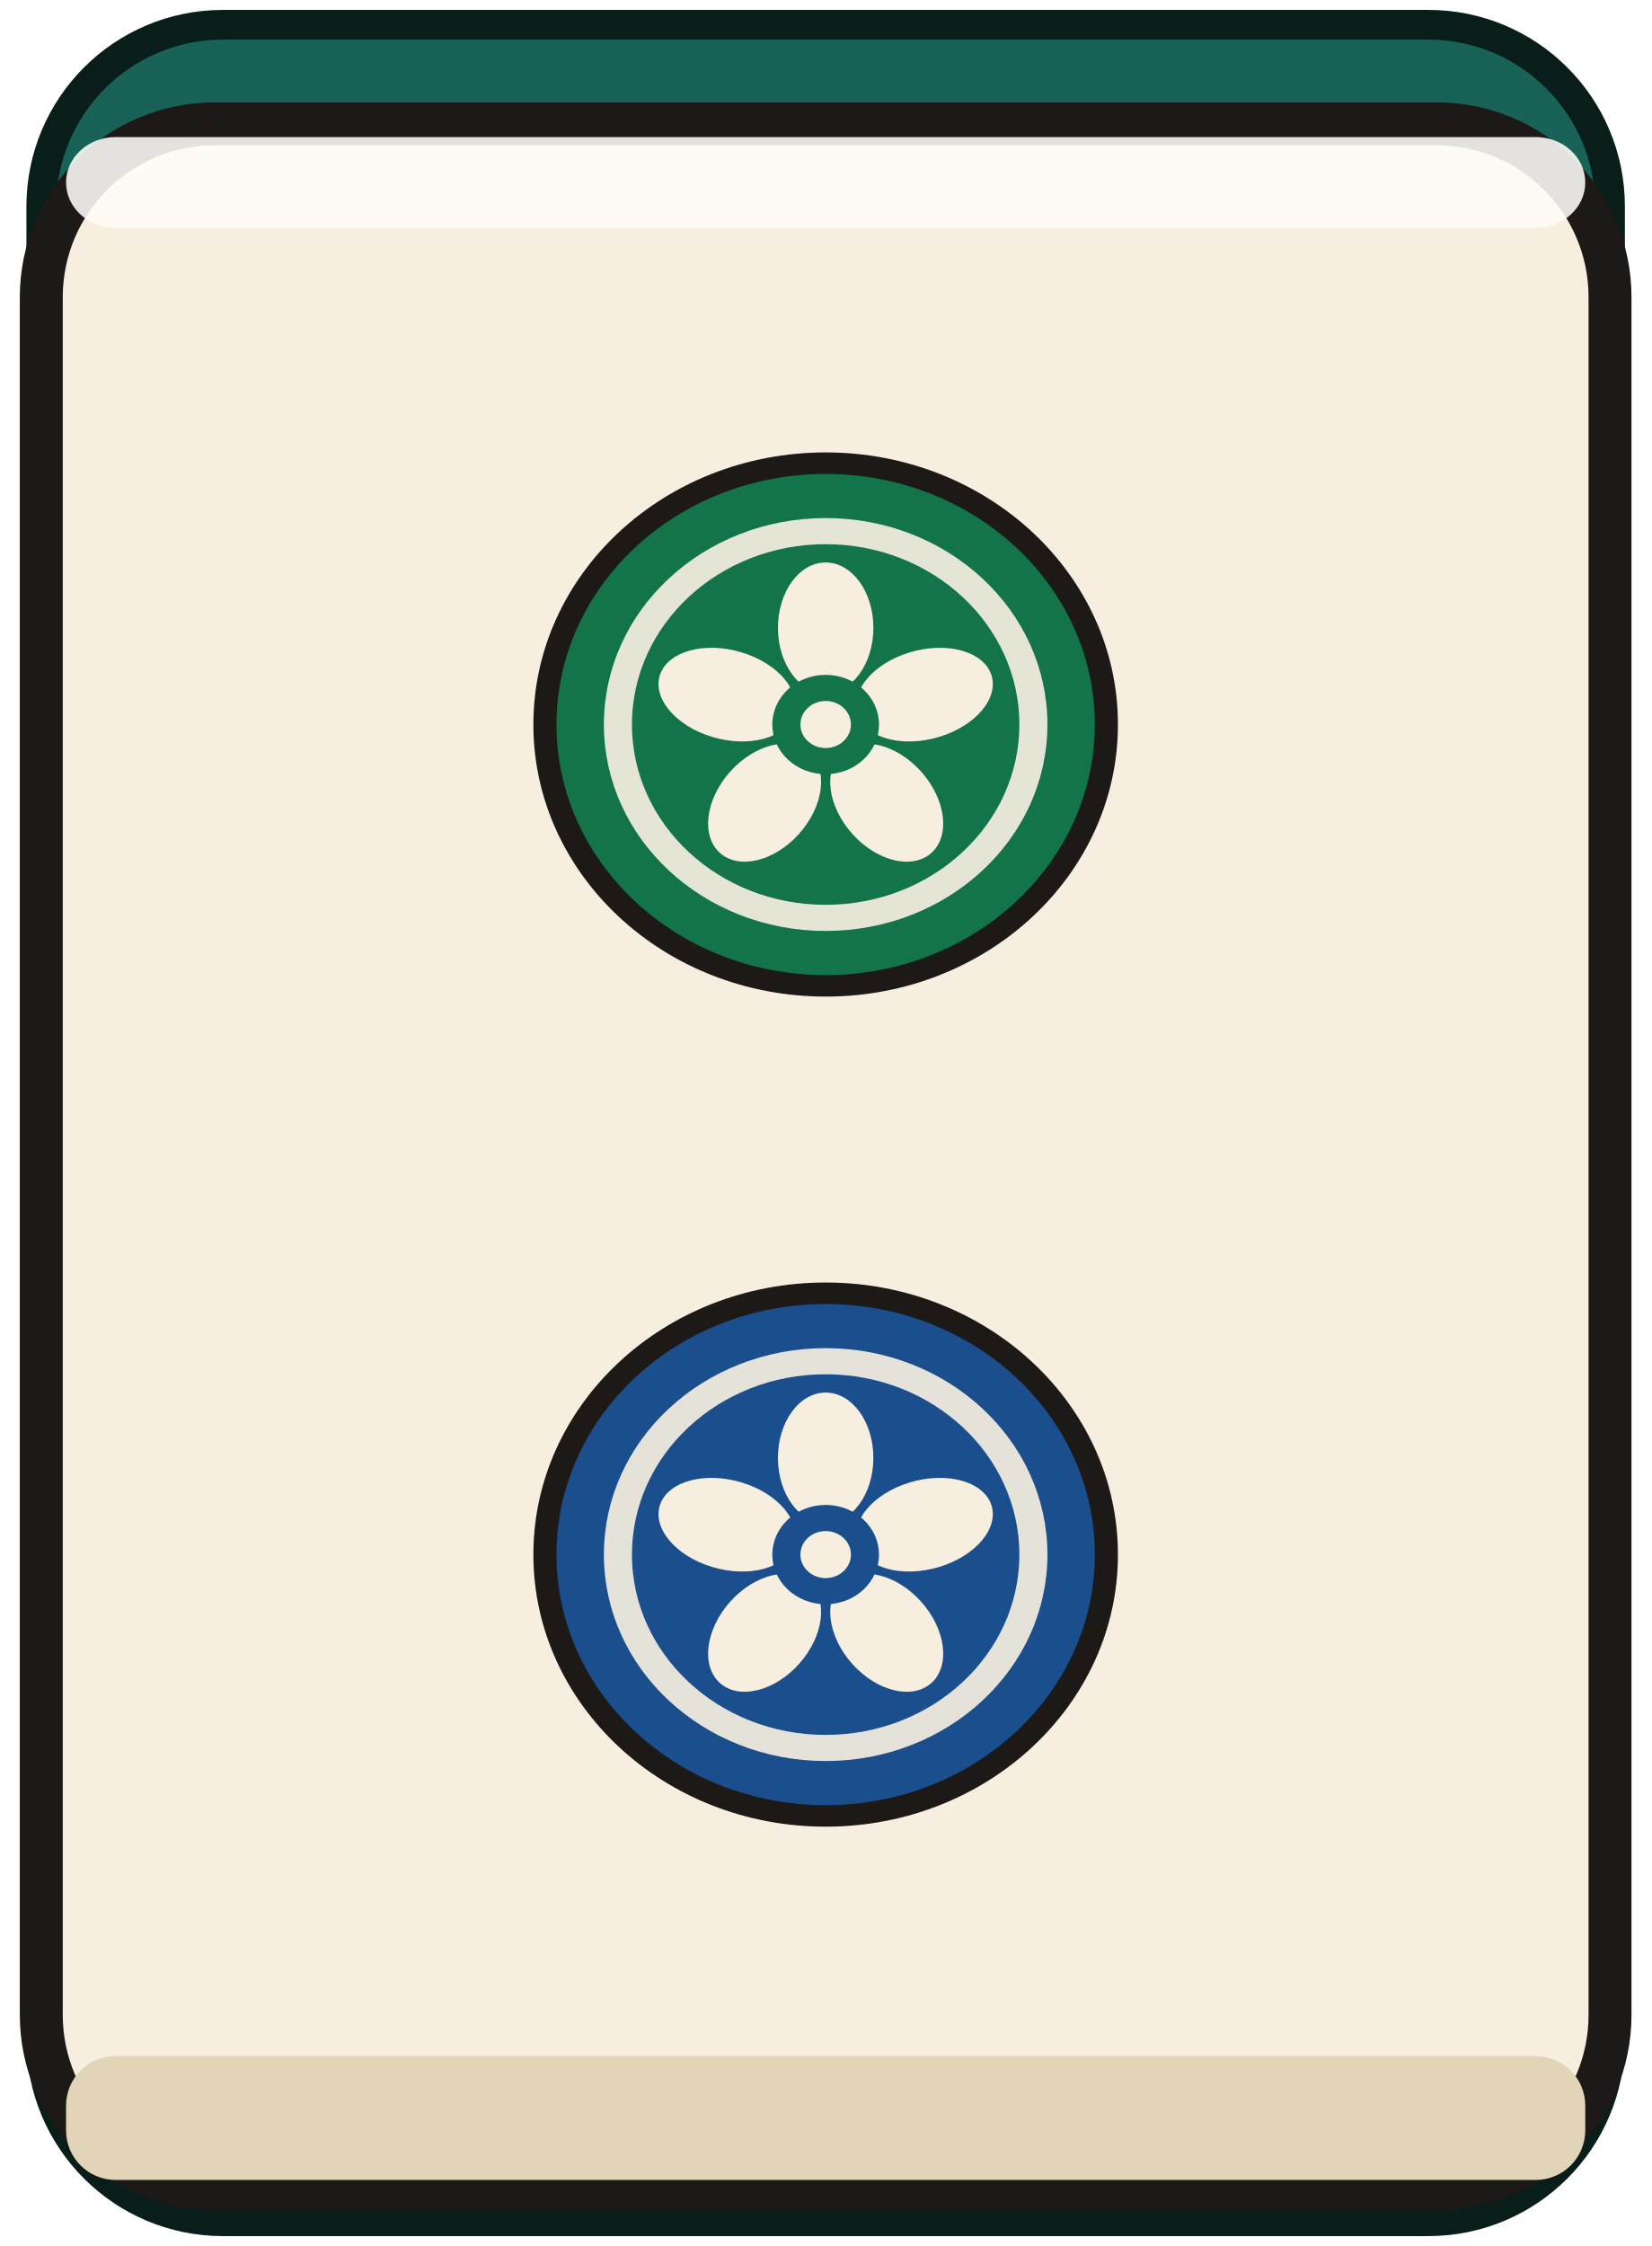
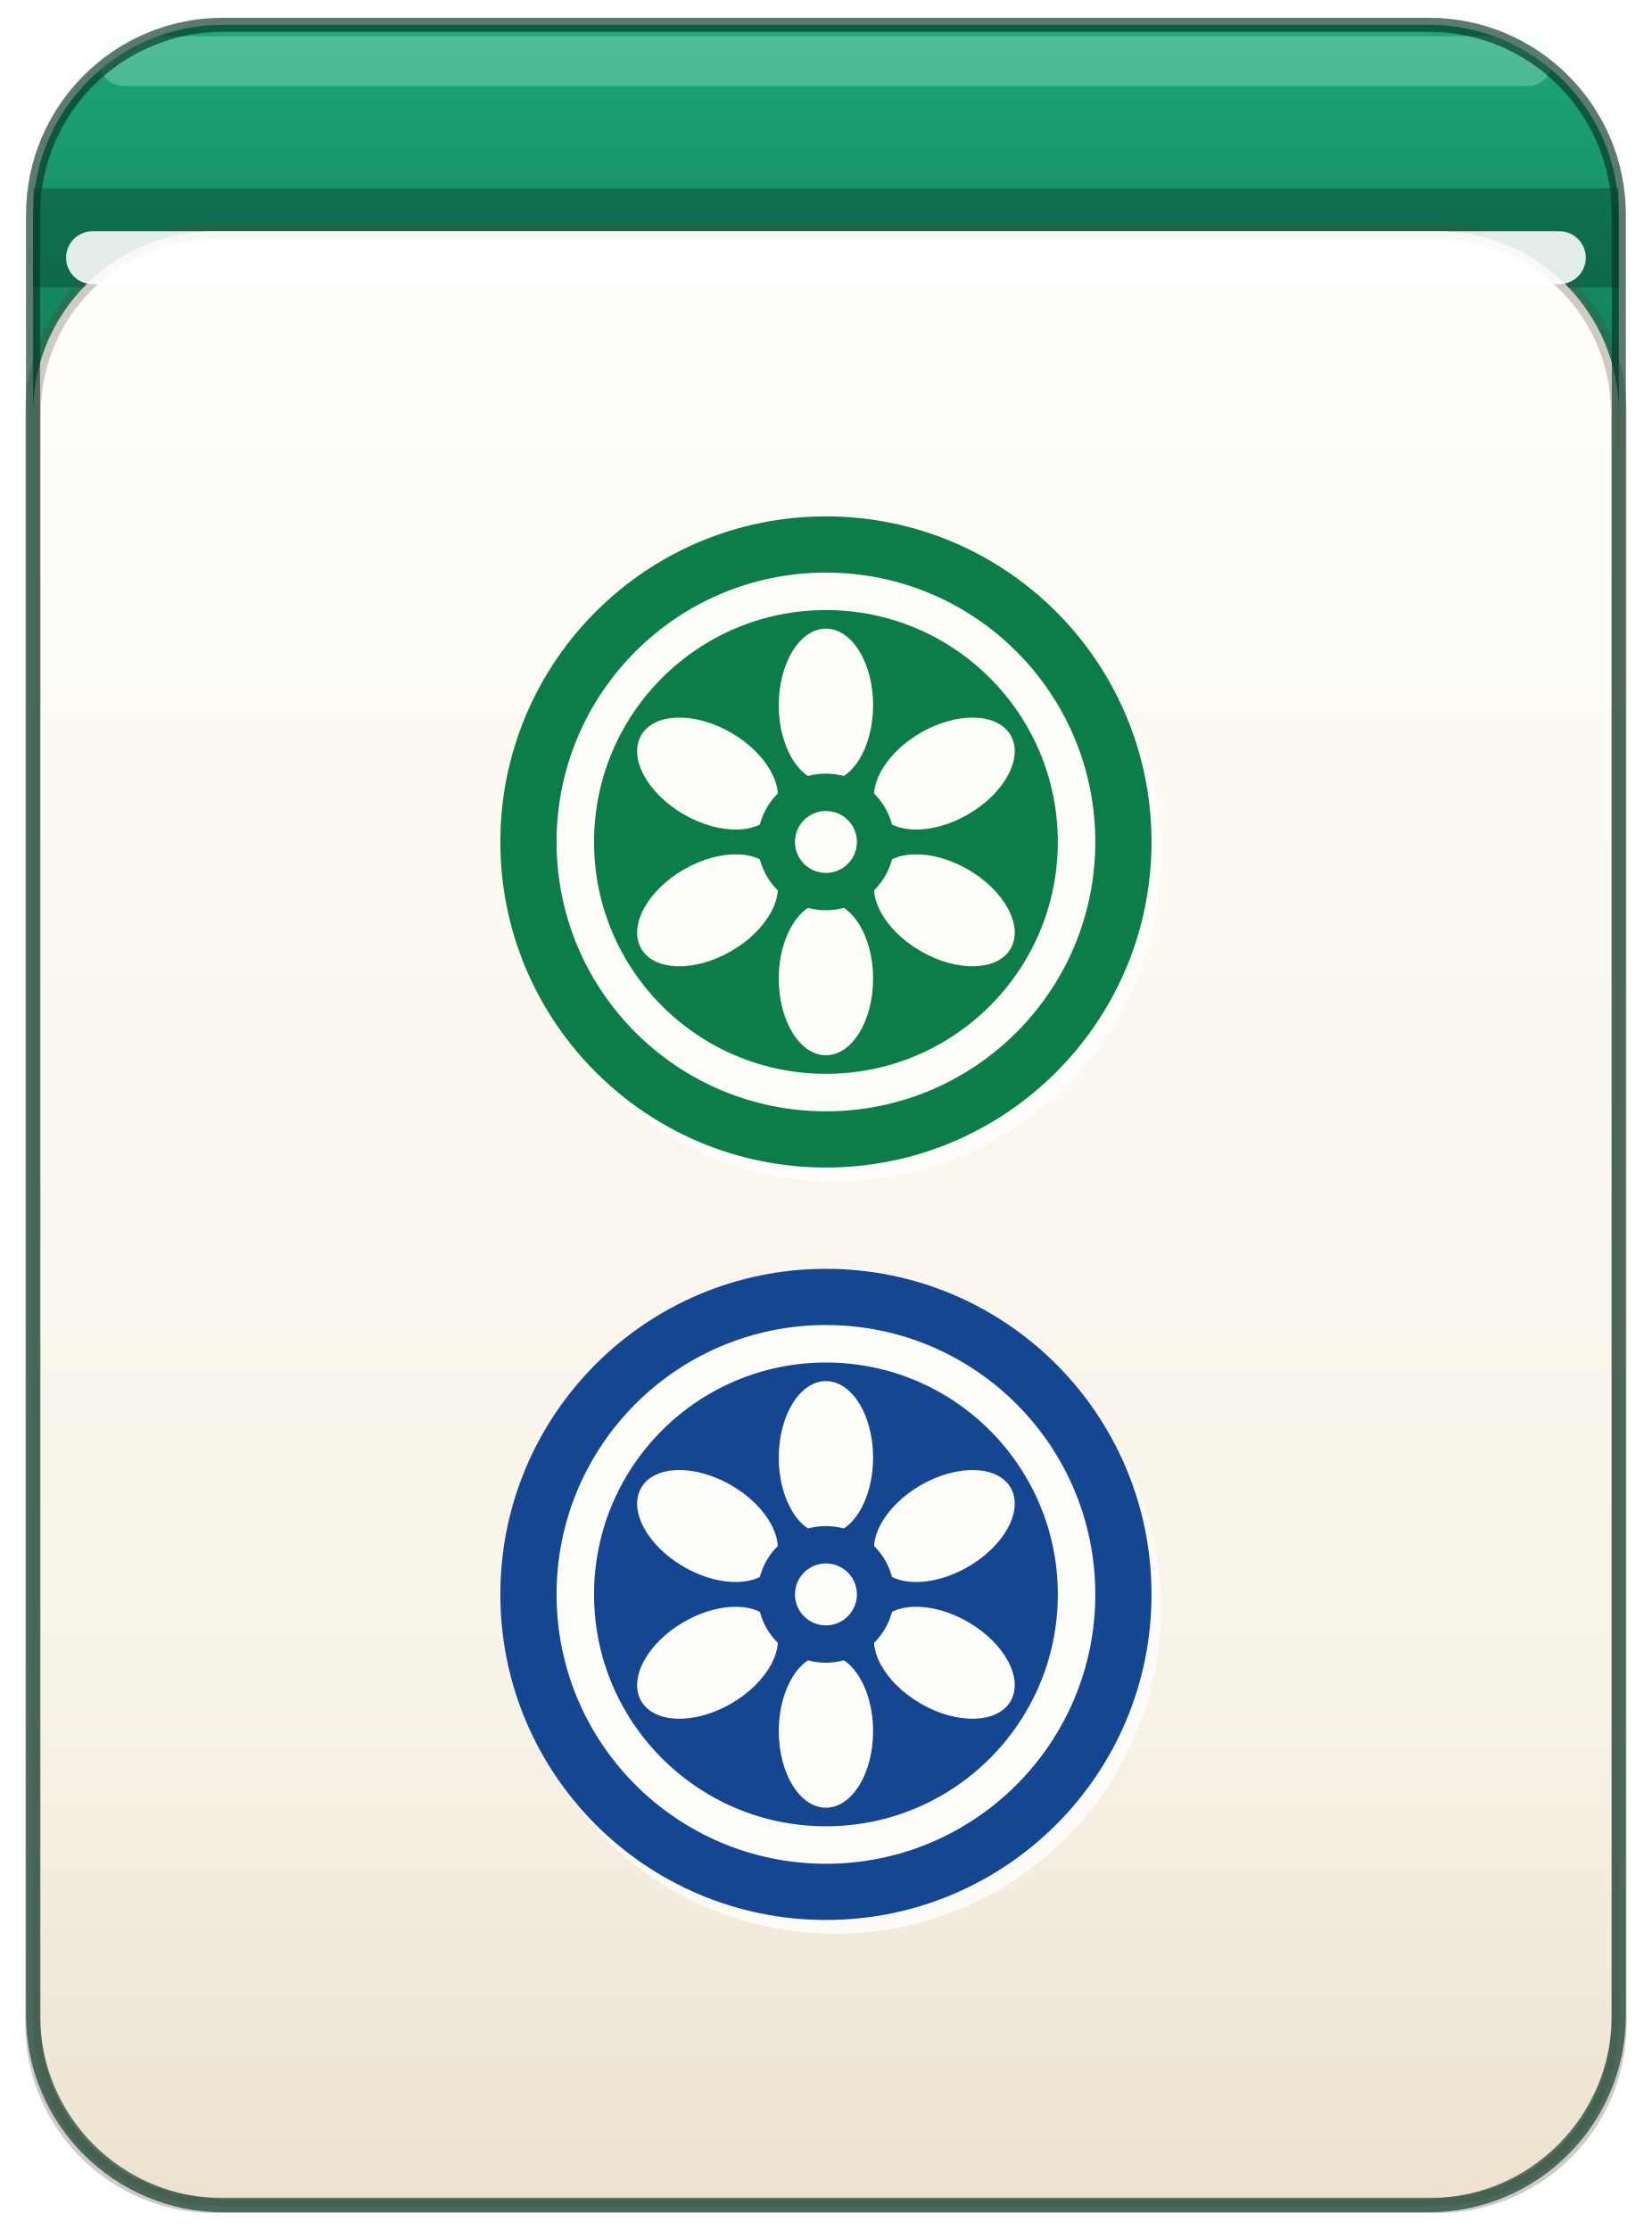
- <svg xmlns="http://www.w3.org/2000/svg" viewBox="0 0 100 136">
-   <rect x="2.5" y="1.5" width="95" height="133" rx="11" fill="#186258" stroke="#091D1B" stroke-width="1.8" />
-   <rect x="2.5" y="7.5" width="95" height="125" rx="10.5" fill="#F6EFE0" stroke="#1C1917" stroke-width="2.6" />
-   <rect x="4" y="8.3" width="92" height="5.5" rx="3" fill="#FFFDF8" opacity="0.88" />
-   <rect x="4" y="124.5" width="92" height="7.5" rx="3" fill="#E2D4B7" />
-   <g transform="translate(0 8.50) scale(1 0.9308)">
+ <svg xmlns="http://www.w3.org/2000/svg" viewBox="0 0 100 135">
+   <defs>
+     <linearGradient id="ivoryFaceGrad" x1="0" y1="0" x2="0" y2="1">
+       <stop offset="0%" stop-color="#FFFEFA" />
+       <stop offset="75%" stop-color="#F8F3E8" />
+       <stop offset="100%" stop-color="#ECE2CE" />
+     </linearGradient>
+     <linearGradient id="ivoryWallGrad" x1="0" y1="0" x2="0" y2="1">
+       <stop offset="0%" stop-color="#E7DBC5" />
+       <stop offset="100%" stop-color="#D3C2A3" />
+     </linearGradient>
+     <linearGradient id="jadeStandingGrad" x1="0" y1="0" x2="0" y2="1">
+       <stop offset="0%" stop-color="#1EA67A" />
+       <stop offset="18%" stop-color="#0E7A56" />
+       <stop offset="100%" stop-color="#074B34" />
+     </linearGradient>
+     <linearGradient id="jadeBackFaceGrad" x1="0" y1="0" x2="1" y2="1">
+       <stop offset="0%" stop-color="#1EA67A" />
+       <stop offset="50%" stop-color="#0E7A56" />
+       <stop offset="100%" stop-color="#074B34" />
+     </linearGradient>
+     <linearGradient id="jadeLipGrad" x1="0" y1="0" x2="0" y2="1">
+       <stop offset="0%" stop-color="#0E7A56" />
+       <stop offset="60%" stop-color="#074B34" />
+       <stop offset="100%" stop-color="#04291D" />
+     </linearGradient>
+   </defs>
+   <rect x="2" y="1.5" width="96" height="132" rx="11.5" fill="url(#jadeStandingGrad)" />
+   <rect x="6" y="2.2" width="88" height="3.0" rx="1.5" fill="rgba(216, 255, 240, 0.26)" />
+   <rect x="2" y="11.4" width="96" height="6" fill="rgba(4, 43, 30, 0.34)" />
+   <rect x="2" y="14" width="96" height="119.5" rx="11.0" fill="url(#ivoryFaceGrad)" stroke="rgba(82, 69, 53, 0.28)" stroke-width="0.95" />
+   <rect x="4" y="14" width="92" height="3.2" rx="1.6" fill="rgba(255, 255, 255, 0.88)" />
+   <rect x="2" y="1.5" width="96" height="132" rx="11.5" fill="none" stroke="rgba(5, 51, 36, 0.65)" stroke-width="0.85" />
+   <g transform="translate(6.20 24.69) scale(0.876)">
    <g>
-       <circle cx="50" cy="38" r="17" fill="#137449" stroke="#1C1917" stroke-width="1.4" />
-       <circle cx="50" cy="38" r="12.58" fill="none" stroke="#F6EFE0" stroke-width="1.70" opacity="0.92" />
-       <g transform="rotate(0 50 38)">
-         <ellipse cx="50" cy="31.71" rx="2.89" ry="4.25" fill="#F6EFE0" />
+       <circle cx="50.65" cy="30.95" r="22.50" fill="rgba(255, 255, 255, 0.78)" />
+       <circle cx="50" cy="30" r="22.50" fill="#0C7D49" />
+       <circle cx="50" cy="30" r="17.32" fill="none" stroke="#FFFEFA" stroke-width="2.59" />
+       <g transform="rotate(0 50 30)">
+         <ellipse cx="50" cy="20.55" rx="3.26" ry="5.29" fill="#FFFEFA" />
      </g>
-       <g transform="rotate(72 50 38)">
-         <ellipse cx="50" cy="31.71" rx="2.89" ry="4.25" fill="#F6EFE0" />
+       <g transform="rotate(60 50 30)">
+         <ellipse cx="50" cy="20.55" rx="3.26" ry="5.29" fill="#FFFEFA" />
      </g>
-       <g transform="rotate(144 50 38)">
-         <ellipse cx="50" cy="31.71" rx="2.89" ry="4.25" fill="#F6EFE0" />
+       <g transform="rotate(120 50 30)">
+         <ellipse cx="50" cy="20.55" rx="3.26" ry="5.29" fill="#FFFEFA" />
      </g>
-       <g transform="rotate(216 50 38)">
-         <ellipse cx="50" cy="31.71" rx="2.89" ry="4.25" fill="#F6EFE0" />
+       <g transform="rotate(180 50 30)">
+         <ellipse cx="50" cy="20.55" rx="3.26" ry="5.29" fill="#FFFEFA" />
      </g>
-       <g transform="rotate(288 50 38)">
-         <ellipse cx="50" cy="31.71" rx="2.89" ry="4.25" fill="#F6EFE0" />
+       <g transform="rotate(240 50 30)">
+         <ellipse cx="50" cy="20.55" rx="3.26" ry="5.29" fill="#FFFEFA" />
      </g>
-       <circle cx="50" cy="38" r="3.23" fill="#137449" />
-       <circle cx="50" cy="38" r="1.53" fill="#F6EFE0" />
+       <g transform="rotate(300 50 30)">
+         <ellipse cx="50" cy="20.55" rx="3.26" ry="5.29" fill="#FFFEFA" />
+       </g>
+       <circle cx="50" cy="30" r="4.72" fill="#0C7D49" />
+       <circle cx="50" cy="30" r="2.14" fill="#FFFEFA" />
    </g>
    <g>
-       <circle cx="50" cy="92" r="17" fill="#1B4E8D" stroke="#1C1917" stroke-width="1.4" />
-       <circle cx="50" cy="92" r="12.58" fill="none" stroke="#F6EFE0" stroke-width="1.70" opacity="0.92" />
-       <g transform="rotate(0 50 92)">
-         <ellipse cx="50" cy="85.71" rx="2.89" ry="4.25" fill="#F6EFE0" />
+       <circle cx="50.65" cy="82.95" r="22.50" fill="rgba(255, 255, 255, 0.78)" />
+       <circle cx="50" cy="82" r="22.50" fill="#144692" />
+       <circle cx="50" cy="82" r="17.32" fill="none" stroke="#FFFEFA" stroke-width="2.59" />
+       <g transform="rotate(0 50 82)">
+         <ellipse cx="50" cy="72.55" rx="3.26" ry="5.29" fill="#FFFEFA" />
      </g>
-       <g transform="rotate(72 50 92)">
-         <ellipse cx="50" cy="85.71" rx="2.89" ry="4.25" fill="#F6EFE0" />
+       <g transform="rotate(60 50 82)">
+         <ellipse cx="50" cy="72.55" rx="3.26" ry="5.29" fill="#FFFEFA" />
      </g>
-       <g transform="rotate(144 50 92)">
-         <ellipse cx="50" cy="85.71" rx="2.89" ry="4.25" fill="#F6EFE0" />
+       <g transform="rotate(120 50 82)">
+         <ellipse cx="50" cy="72.55" rx="3.26" ry="5.29" fill="#FFFEFA" />
      </g>
-       <g transform="rotate(216 50 92)">
-         <ellipse cx="50" cy="85.71" rx="2.89" ry="4.25" fill="#F6EFE0" />
+       <g transform="rotate(180 50 82)">
+         <ellipse cx="50" cy="72.55" rx="3.26" ry="5.29" fill="#FFFEFA" />
      </g>
-       <g transform="rotate(288 50 92)">
-         <ellipse cx="50" cy="85.71" rx="2.89" ry="4.25" fill="#F6EFE0" />
+       <g transform="rotate(240 50 82)">
+         <ellipse cx="50" cy="72.55" rx="3.26" ry="5.29" fill="#FFFEFA" />
      </g>
-       <circle cx="50" cy="92" r="3.23" fill="#1B4E8D" />
-       <circle cx="50" cy="92" r="1.53" fill="#F6EFE0" />
+       <g transform="rotate(300 50 82)">
+         <ellipse cx="50" cy="72.55" rx="3.26" ry="5.29" fill="#FFFEFA" />
+       </g>
+       <circle cx="50" cy="82" r="4.72" fill="#144692" />
+       <circle cx="50" cy="82" r="2.14" fill="#FFFEFA" />
    </g>
  </g>
</svg>
